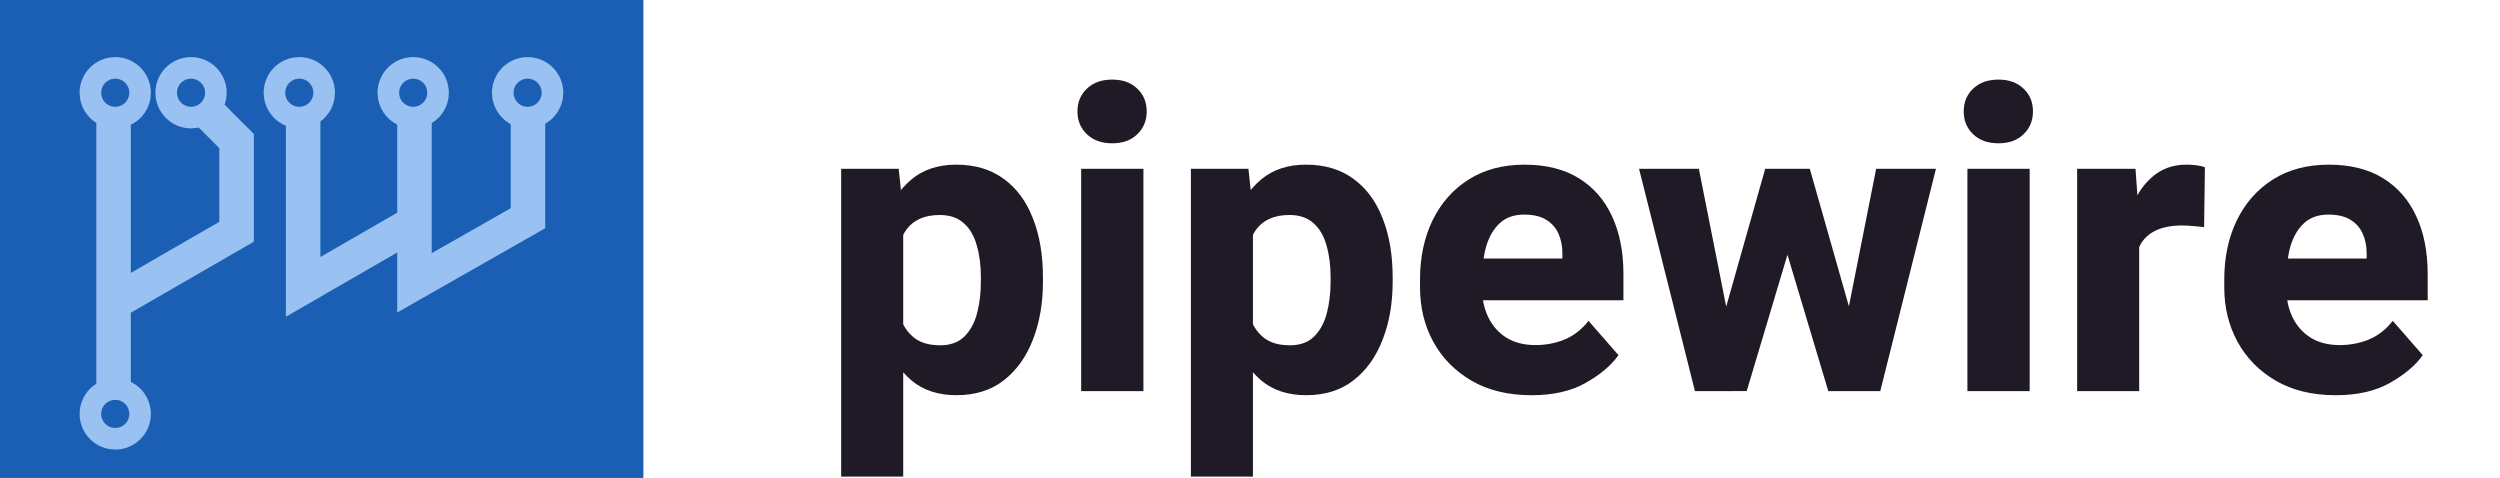
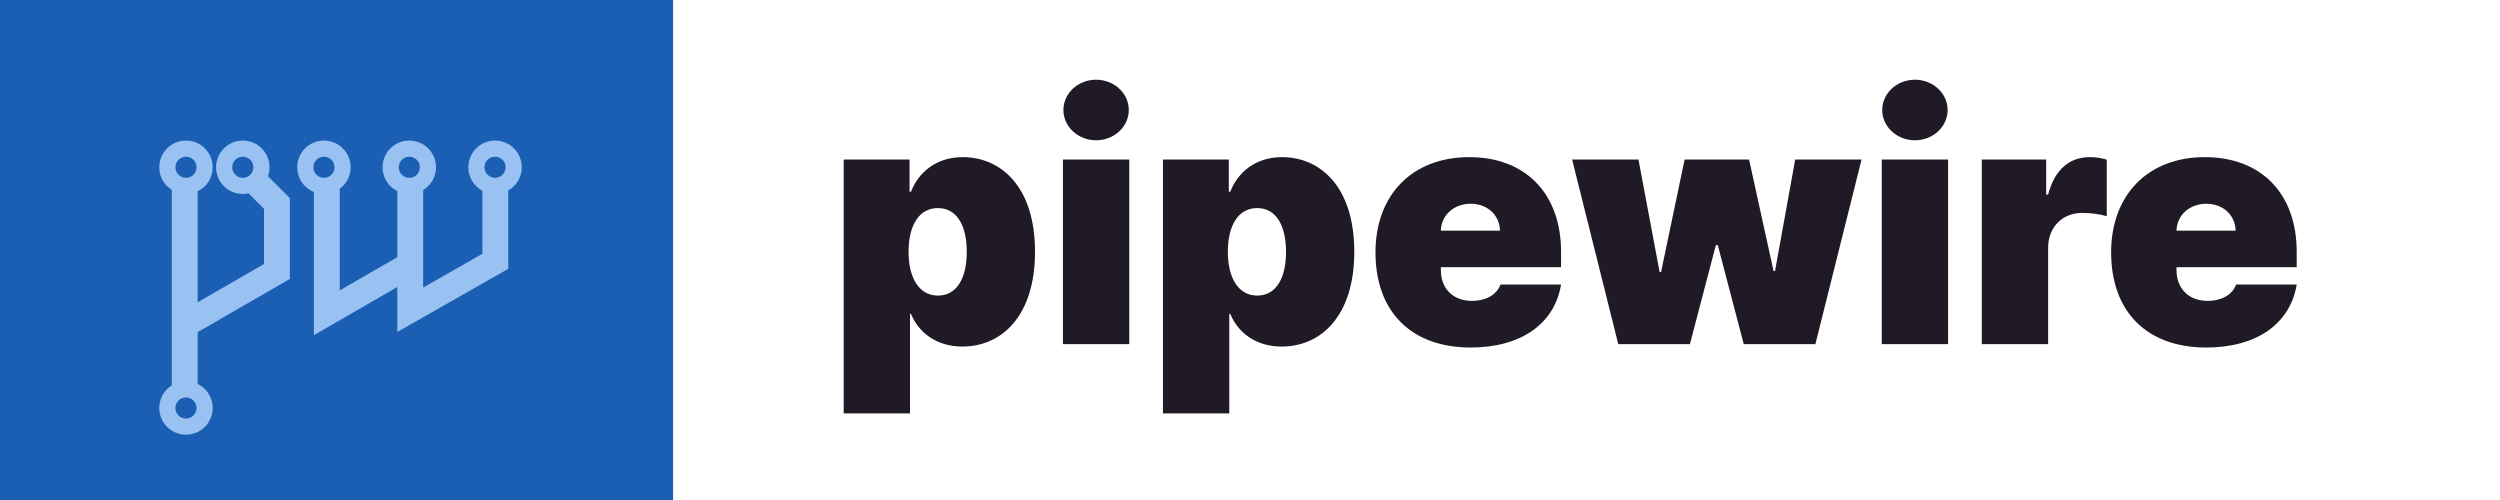
- <svg xmlns="http://www.w3.org/2000/svg" width="136" height="26" version="1.1" id="svg10">
+ <svg xmlns="http://www.w3.org/2000/svg" width="130" height="26" version="1.1" id="svg10">
  <defs id="defs14" />
-   <g aria-label="pipewire" id="text2501" style="font-weight:bold;font-size:22.893px;line-height:1.25;font-family:Heebo;-inkscape-font-specification:'Heebo, Bold';text-align:center;letter-spacing:0px;word-spacing:0px;text-anchor:middle;fill:#201a26;stroke-width:0.277">
-     <path d="M 49.135,25.926 H 45.759 V 9.181 h 3.13 l 0.246,2.325 z M 56.736,15.329 q 0,1.755 -0.548,3.152 -0.537,1.397 -1.587,2.213 -1.04,0.805 -2.571,0.805 -1.487,0 -2.448,-0.805 -0.95,-0.816 -1.476,-2.191 -0.525,-1.375 -0.76,-3.04 v -0.347 q 0.224,-1.777 0.749,-3.163 0.537,-1.397 1.487,-2.191 0.961,-0.805 2.437,-0.805 1.531,0 2.582,0.771 1.051,0.76 1.587,2.146 0.548,1.375 0.548,3.219 z m -3.376,-0.235 q 0,-0.984 -0.224,-1.744 -0.212,-0.771 -0.704,-1.207 -0.492,-0.447 -1.308,-0.447 -0.626,0 -1.073,0.201 -0.436,0.19 -0.727,0.57 -0.279,0.38 -0.425,0.939 -0.134,0.548 -0.156,1.274 v 1.23 q 0.045,0.827 0.279,1.476 0.246,0.648 0.76,1.028 0.514,0.369 1.364,0.369 0.827,0 1.308,-0.469 0.481,-0.469 0.693,-1.252 0.212,-0.794 0.212,-1.733 z" id="path15" />
-     <path d="M 62.202,21.276 H 58.815 V 9.181 h 3.387 z M 58.614,6.063 q 0,-0.76 0.514,-1.241 0.514,-0.492 1.375,-0.492 0.861,0 1.364,0.492 0.514,0.481 0.514,1.241 0,0.749 -0.514,1.241 -0.503,0.492 -1.364,0.492 -0.861,0 -1.375,-0.492 -0.514,-0.492 -0.514,-1.241 z" id="path17" />
-     <path d="M 68.16,25.926 H 64.785 V 9.181 h 3.13 l 0.246,2.325 z M 75.761,15.329 q 0,1.755 -0.548,3.152 -0.537,1.397 -1.587,2.213 -1.04,0.805 -2.571,0.805 -1.487,0 -2.448,-0.805 -0.95,-0.816 -1.476,-2.191 -0.525,-1.375 -0.76,-3.04 v -0.347 q 0.224,-1.777 0.749,-3.163 0.537,-1.397 1.487,-2.191 0.961,-0.805 2.437,-0.805 1.531,0 2.582,0.771 1.051,0.76 1.587,2.146 0.548,1.375 0.548,3.219 z m -3.376,-0.235 q 0,-0.984 -0.224,-1.744 -0.212,-0.771 -0.704,-1.207 -0.492,-0.447 -1.308,-0.447 -0.626,0 -1.073,0.201 -0.436,0.19 -0.727,0.57 -0.279,0.38 -0.425,0.939 -0.134,0.548 -0.156,1.274 v 1.23 q 0.045,0.827 0.279,1.476 0.246,0.648 0.76,1.028 0.514,0.369 1.364,0.369 0.827,0 1.308,-0.469 0.481,-0.469 0.693,-1.252 0.212,-0.794 0.212,-1.733 z" id="path19" />
-     <path d="m 83.318,21.5 q -1.911,0 -3.275,-0.794 -1.353,-0.794 -2.079,-2.124 -0.715,-1.33 -0.715,-2.94 v -0.436 q 0,-1.811 0.682,-3.219 0.693,-1.42 1.967,-2.224 1.274,-0.805 3.04,-0.805 1.755,0 2.951,0.738 1.196,0.738 1.811,2.079 0.615,1.33 0.615,3.13 v 1.431 H 78.668 V 14.066 h 6.327 v -0.268 q 0,-0.626 -0.224,-1.107 -0.224,-0.481 -0.682,-0.749 -0.447,-0.268 -1.174,-0.268 -0.827,0 -1.33,0.469 -0.503,0.469 -0.738,1.263 -0.224,0.794 -0.224,1.8 v 0.436 q 0,0.928 0.347,1.632 0.347,0.704 0.995,1.107 0.648,0.391 1.565,0.391 0.861,0 1.61,-0.313 0.749,-0.324 1.274,-1.006 l 1.632,1.867 q -0.57,0.816 -1.766,1.498 -1.185,0.682 -2.962,0.682 z" id="path21" />
-     <path d="m 96.027,9.181 h 2.124 l -0.648,3.789 -2.482,8.305 h -1.777 l 0.291,-3.286 z m -1.867,8.786 0.123,3.309 H 92.205 L 89.164,9.181 h 3.253 z m 7.903,-8.786 h 3.253 l -3.029,12.095 h -2.079 l 0.145,-3.465 z m -1.118,8.764 0.302,3.331 H 99.459 L 96.978,12.993 96.352,9.181 h 2.101 z" id="path23" />
-     <path d="m 110.414,21.276 h -3.387 V 9.181 h 3.387 z M 106.826,6.063 q 0,-0.76 0.514,-1.241 0.514,-0.492 1.375,-0.492 0.861,0 1.364,0.492 0.514,0.481 0.514,1.241 0,0.749 -0.514,1.241 -0.503,0.492 -1.364,0.492 -0.861,0 -1.375,-0.492 -0.514,-0.492 -0.514,-1.241 z" id="path25" />
-     <path d="m 116.372,21.276 h -3.376 V 9.181 h 3.175 l 0.201,2.783 z m 3.532,-8.92 q -0.246,-0.034 -0.581,-0.056 -0.335,-0.034 -0.604,-0.034 -0.883,0 -1.453,0.279 -0.57,0.268 -0.85,0.805 -0.279,0.537 -0.302,1.33 l -0.66,-0.291 q 0,-1.576 0.402,-2.806 0.402,-1.23 1.185,-1.923 0.782,-0.704 1.9,-0.704 0.257,0 0.537,0.034 0.291,0.034 0.469,0.112 z" id="path27" />
-     <path d="m 127.069,21.5 q -1.911,0 -3.275,-0.794 -1.353,-0.794 -2.079,-2.124 -0.715,-1.33 -0.715,-2.94 v -0.436 q 0,-1.811 0.682,-3.219 0.693,-1.42 1.967,-2.224 1.274,-0.805 3.04,-0.805 1.755,0 2.951,0.738 1.196,0.738 1.811,2.079 0.615,1.33 0.615,3.13 v 1.431 h -9.647 V 14.066 h 6.327 v -0.268 q 0,-0.626 -0.224,-1.107 -0.224,-0.481 -0.682,-0.749 -0.447,-0.268 -1.174,-0.268 -0.827,0 -1.33,0.469 -0.503,0.469 -0.738,1.263 -0.224,0.794 -0.224,1.8 v 0.436 q 0,0.928 0.347,1.632 0.347,0.704 0.995,1.107 0.648,0.391 1.565,0.391 0.861,0 1.61,-0.313 0.749,-0.324 1.274,-1.006 l 1.632,1.867 q -0.57,0.816 -1.766,1.498 -1.185,0.682 -2.962,0.682 z" id="path29" />
-   </g>
  <rect style="fill:#1a5fb4;fill-opacity:1;stroke:none;stop-color:#000000" id="rect5604" width="35" height="26" x="0" y="0" />
-   <g id="g905" transform="matrix(2.2813695e-4,0,0,2.2813701e-4,17.36633,13.77487)" style="fill:#99c1f1">
+   <g id="g905" transform="matrix(1.6344262e-4,0,0,1.6344267e-4,17.62134,14.9525)" style="fill:#99c1f1">
    <path id="pwlogo" d="m -48643.062,-46768.757 c -2253.211,0 -4416.886,896.109 -6010.147,2489.369 -1593.261,1593.261 -2489.367,3756.934 -2489.367,6010.146 0,2253.213 896.106,4416.886 2489.367,6010.146 455.029,455.028 960.45,845.756 1497.315,1182.43 v 62202.843 c -536.865,336.68 -1042.286,727.4 -1497.315,1182.43 -1593.261,1593.27 -2489.367,3756.94 -2489.367,6010.15 0,2253.21 896.106,4416.89 2489.367,6010.14 1593.261,1593.26 3756.936,2489.37 6010.147,2489.37 2253.211,0 4416.886,-896.11 6010.146,-2489.37 1593.261,-1593.25 2489.366,-3756.93 2489.366,-6010.14 0,-2253.21 -896.105,-4416.88 -2489.366,-6010.15 -674.305,-674.3 -1455.214,-1214.74 -2297.384,-1624.23 V 14192.22 L -15595.291,-2744.152 V -28449.938 l -6974.885,-6974.889 c 322.287,-906.041 501.247,-1865.022 501.247,-2844.415 0,-2253.212 -896.104,-4416.885 -2489.369,-6010.146 -1593.261,-1593.26 -3756.933,-2489.369 -6010.146,-2489.369 -2253.208,0 -4416.885,896.109 -6010.146,2489.369 -1593.261,1593.261 -2489.365,3756.934 -2489.365,6010.146 0,2253.213 896.104,4416.886 2489.365,6010.146 1593.261,1593.261 3756.938,2489.366 6010.146,2489.366 616.344,0 1224.738,-73.192 1817.828,-203.23 l 4929.73,4929.735 V -7493.146 L -44930.3,4694.229 V -30634.861 c 842.17,-409.491 1623.079,-949.929 2297.384,-1624.235 1593.261,-1593.26 2489.366,-3756.933 2489.366,-6010.146 0,-2253.212 -896.105,-4416.885 -2489.366,-6010.146 -1593.26,-1593.26 -3756.935,-2489.369 -6010.146,-2489.369 z m 43891.26,0 c -2253.212,0 -4416.885,896.109 -6010.146,2489.369 -1593.261,1593.261 -2489.369,3756.934 -2489.369,6010.146 0,2253.213 896.108,4416.886 2489.369,6010.146 811.151,811.151 1771.333,1438.493 2814.696,1862.004 V 15148.93 L 18594.75,-175.258 V 14136.79 L 53884.48,-5951.653 V -30886.289 c 657.64,-373.491 1271.55,-828.943 1815.41,-1372.807 1593.26,-1593.26 2489.37,-3756.933 2489.37,-6010.146 0,-2253.212 -896.11,-4416.885 -2489.37,-6010.146 -1593.27,-1593.26 -3756.94,-2489.369 -6010.15,-2489.369 -2253.21,0 -4416.89,896.109 -6010.14,2489.369 -1593.27,1593.261 -2489.37,3756.934 -2489.37,6010.146 0,2253.213 896.1,4416.886 2489.37,6010.146 589.35,589.352 1258.19,1081.489 1979.28,1470.005 v 20054.707 L 26820.34,-9.783 V -31018.026 c 573.62,-349.065 1112.92,-758.675 1595.32,-1241.07 1593.25,-1593.26 2489.36,-3756.933 2489.36,-6010.146 0,-2253.212 -896.11,-4416.885 -2489.36,-6010.146 -1593.27,-1593.26 -3756.94,-2489.369 -6010.15,-2489.369 -2253.22,0 -4416.088,896.109 -6009.338,2489.369 -1593.263,1593.261 -2490.174,3756.934 -2490.174,6010.146 0,2253.213 896.911,4416.886 2490.174,6010.146 648.23,648.235 1393.9,1173.604 2198.578,1577.645 V -9674.055 L 278.343,901.136 V -31419.665 c 345.232,-253.464 673.544,-532.974 980.001,-839.431 1593.261,-1593.26 2489.365,-3756.933 2489.365,-6010.146 0,-2253.212 -896.104,-4416.885 -2489.365,-6010.146 -1593.261,-1593.26 -3756.937,-2489.369 -6010.146,-2489.369 z m -43891.26,5140.997 c 891.709,0 1743.965,352.685 2374.498,983.218 630.533,630.533 984.017,1483.593 984.017,2375.3 0,891.708 -353.484,1743.962 -984.017,2374.499 -630.533,630.533 -1482.789,984.016 -2374.498,984.016 -891.709,0 -1743.964,-353.483 -2374.498,-984.016 -630.533,-630.537 -984.019,-1482.791 -984.019,-2374.499 0,-891.707 353.486,-1744.767 984.019,-2375.3 630.534,-630.533 1482.789,-983.218 2374.498,-983.218 z m 18074.618,0 c 891.712,0 1743.966,352.685 2374.499,983.218 630.533,630.533 984.02,1483.593 984.02,2375.3 0,891.708 -353.487,1743.962 -984.02,2374.499 -630.533,630.533 -1482.787,984.016 -2374.499,984.016 -891.708,0 -1743.962,-353.483 -2374.495,-984.016 -630.533,-630.537 -984.019,-1482.791 -984.019,-2374.499 0,-891.707 353.486,-1744.767 984.019,-2375.3 630.533,-630.533 1482.787,-983.218 2374.495,-983.218 z m 25816.642,0 c 891.708,0 1743.962,352.685 2374.499,983.218 630.533,630.533 984.016,1483.593 984.016,2375.3 0,891.708 -353.483,1743.962 -984.016,2374.499 -630.537,630.533 -1482.791,984.016 -2374.499,984.016 -891.712,0 -1743.966,-353.483 -2374.499,-984.016 -630.533,-630.537 -984.019,-1482.791 -984.019,-2374.499 0,-891.707 353.486,-1744.767 984.019,-2375.3 630.533,-630.533 1482.787,-983.218 2374.499,-983.218 z m 27157.312,0 c 891.71,0 1744.77,352.685 2375.3,983.218 630.54,630.533 983.22,1483.593 983.22,2375.3 0,891.708 -352.68,1743.962 -983.22,2374.499 -630.53,630.533 -1483.59,984.016 -2375.3,984.016 -891.71,0 -1743.96,-353.483 -2374.5,-984.016 -630.53,-630.537 -984.02,-1482.791 -984.02,-2374.499 0,-891.707 353.49,-1744.767 984.02,-2375.3 630.54,-630.533 1482.79,-983.218 2374.5,-983.218 z m 27284.23,0 c 891.71,0 1744.77,352.685 2375.3,983.218 630.54,630.533 983.22,1483.593 983.22,2375.3 0,891.708 -352.68,1743.962 -983.22,2374.499 -630.53,630.533 -1483.59,984.016 -2375.3,984.016 -891.7,0 -1743.96,-353.483 -2374.5,-984.016 -630.53,-630.537 -984.01,-1482.791 -984.01,-2374.499 0,-891.707 353.48,-1744.767 984.01,-2375.3 630.54,-630.533 1482.8,-983.218 2374.5,-983.218 z m -98332.802,76587.997 c 891.709,0 1743.965,353.49 2374.498,984.02 630.533,630.53 984.017,1482.79 984.017,2374.5 0,891.7 -353.484,1743.96 -984.017,2374.5 -630.533,630.53 -1482.789,984.01 -2374.498,984.01 -891.709,0 -1743.964,-353.48 -2374.498,-984.01 -630.533,-630.54 -984.019,-1482.8 -984.019,-2374.5 0,-891.71 353.486,-1743.97 984.019,-2374.5 630.534,-630.53 1482.789,-984.02 2374.498,-984.02 z" style="color:#000000;font-style:normal;font-variant:normal;font-weight:normal;font-stretch:normal;font-size:medium;line-height:normal;font-family:sans-serif;font-variant-ligatures:normal;font-variant-position:normal;font-variant-caps:normal;font-variant-numeric:normal;font-variant-alternates:normal;font-variant-east-asian:normal;font-feature-settings:normal;text-indent:0;text-align:start;text-decoration:none;text-decoration-line:none;text-decoration-style:solid;text-decoration-color:#000000;letter-spacing:normal;word-spacing:normal;text-transform:none;writing-mode:lr-tb;direction:ltr;text-orientation:mixed;dominant-baseline:auto;baseline-shift:baseline;text-anchor:start;white-space:normal;shape-padding:0;clip-rule:nonzero;display:inline;overflow:visible;visibility:visible;opacity:1;isolation:auto;mix-blend-mode:normal;color-interpolation:sRGB;color-interpolation-filters:linearRGB;solid-color:#000000;solid-opacity:1;vector-effect:none;fill:#99c1f1;fill-opacity:1;fill-rule:nonzero;stroke:none;stroke-width:5141;stroke-linecap:butt;stroke-linejoin:miter;stroke-miterlimit:4;stroke-dasharray:none;stroke-dashoffset:0;stroke-opacity:1;color-rendering:auto;image-rendering:auto;shape-rendering:auto;text-rendering:auto;enable-background:accumulate" />
  </g>
-   <text xml:space="preserve" style="font-style:normal;font-variant:normal;font-weight:bold;font-stretch:normal;font-size:22.893px;line-height:1.25;font-family:Heebo;-inkscape-font-specification:'Heebo, Bold';font-variant-ligatures:normal;font-variant-caps:normal;font-variant-numeric:normal;font-variant-east-asian:normal;text-align:center;letter-spacing:0px;word-spacing:0px;text-anchor:middle;fill:#201a26;fill-opacity:1;stroke-width:0.277" x="88.588" y="-38.724" id="text13">
-     <tspan id="tspan11" x="88.588" y="-38.724" style="fill:#201a26;fill-opacity:1;stroke-width:0.277">pipewire</tspan>
+   <text xml:space="preserve" style="font-style:normal;font-variant:normal;font-weight:900;font-stretch:normal;font-size:22.893px;line-height:1.25;font-family:Inter;-inkscape-font-specification:'Inter, Heavy';font-variant-ligatures:normal;font-variant-caps:normal;font-variant-numeric:normal;font-variant-east-asian:normal;text-align:center;letter-spacing:0px;word-spacing:0px;text-anchor:middle;fill:#201a26;fill-opacity:1;stroke-width:0.277" x="88.588" y="-38.724" id="text13">
+     <tspan id="tspan11" x="88.588" y="-38.724" style="font-style:normal;font-variant:normal;font-weight:900;font-stretch:normal;font-size:22.893px;font-family:Inter;-inkscape-font-specification:'Inter, Heavy';font-variant-ligatures:normal;font-variant-caps:normal;font-variant-numeric:normal;font-variant-east-asian:normal;fill:#201a26;fill-opacity:1;stroke-width:0.277">pipewire</tspan>
  </text>
+   <g aria-label="pipewire" id="text58" style="font-weight:900;font-size:17.602px;line-height:1.25;font-family:Inter;-inkscape-font-specification:'Inter, Heavy';text-align:center;letter-spacing:0px;word-spacing:0px;text-anchor:middle;fill:#201a26;stroke-width:0.213">
+     <path d="m 43.871,21.496 h 3.45 v -5.175 h 0.05 c 0.4,0.975 1.325,1.7 2.675,1.7 2.05,0 3.775,-1.6 3.775,-4.925 0,-3.475 -1.85,-4.925 -3.75,-4.925 -1.425,0 -2.325,0.825 -2.7,1.8 h -0.075 V 8.295 h -3.425 z m 3.375,-8.401 c 0,-1.425 0.575,-2.275 1.525,-2.275 0.95,0 1.5,0.85 1.5,2.275 0,1.425 -0.55,2.275 -1.5,2.275 -0.95,0 -1.525,-0.875 -1.525,-2.275 z" id="path26" />
+     <path d="m 55.272,17.896 h 3.45 V 8.295 H 55.272 Z M 56.997,7.295 c 0.938,0 1.7,-0.706 1.7,-1.575 0,-0.869 -0.763,-1.575 -1.7,-1.575 -0.938,0 -1.7,0.706 -1.7,1.575 0,0.869 0.763,1.575 1.7,1.575 z" id="path28" />
+     <path d="m 60.473,21.496 h 3.45 v -5.175 h 0.05 c 0.4,0.975 1.325,1.7 2.675,1.7 2.05,0 3.775,-1.6 3.775,-4.925 0,-3.475 -1.85,-4.925 -3.75,-4.925 -1.425,0 -2.325,0.825 -2.7,1.8 h -0.075 V 8.295 h -3.425 z m 3.375,-8.401 c 0,-1.425 0.575,-2.275 1.525,-2.275 0.95,0 1.5,0.85 1.5,2.275 0,1.425 -0.55,2.275 -1.5,2.275 -0.95,0 -1.525,-0.875 -1.525,-2.275 z" id="path30" />
+     <path d="m 76.474,18.071 c 2.663,0 4.375,-1.275 4.7,-3.275 h -3.15 c -0.2,0.544 -0.769,0.85 -1.475,0.85 -1.025,0 -1.625,-0.675 -1.625,-1.6 v -0.15 h 6.251 v -0.8 c 0,-3.057 -1.875,-4.925 -4.775,-4.925 -2.975,0 -4.875,1.975 -4.875,4.95 0,3.107 1.875,4.95 4.95,4.95 z m -1.55,-6.076 c 0.019,-0.831 0.706,-1.4 1.55,-1.4 0.856,0 1.506,0.575 1.525,1.4 z" id="path32" />
+     <path d="m 84.15,17.896 h 3.725 l 1.35,-5.15 h 0.1 l 1.35,5.15 h 3.725 L 96.801,8.295 H 93.351 L 92.301,14.096 H 92.226 L 90.951,8.295 H 87.6 l -1.225,5.851 h -0.075 l -1.1,-5.851 h -3.45 z" id="path34" />
+     <path d="m 97.851,17.896 h 3.45 V 8.295 H 97.851 Z M 99.576,7.295 c 0.938,0 1.7,-0.706 1.7,-1.575 0,-0.869 -0.763,-1.575 -1.7,-1.575 -0.938,0 -1.7,0.706 -1.7,1.575 0,0.869 0.763,1.575 1.7,1.575 z" id="path36" />
+     <path d="m 103.052,17.896 h 3.45 v -5 c 0,-1.1 0.756,-1.825 1.775,-1.825 0.356,0 0.931,0.056 1.275,0.175 V 8.301 c -0.275,-0.081 -0.575,-0.131 -0.875,-0.131 -1.025,0 -1.825,0.6 -2.175,1.95 H 106.402 V 8.295 h -3.35 z" id="path38" />
+     <path d="m 114.728,18.071 c 2.663,0 4.375,-1.275 4.7,-3.275 h -3.15 c -0.2,0.544 -0.769,0.85 -1.475,0.85 -1.025,0 -1.625,-0.675 -1.625,-1.6 v -0.15 h 6.251 v -0.8 c 0,-3.057 -1.875,-4.925 -4.775,-4.925 -2.975,0 -4.875,1.975 -4.875,4.95 0,3.107 1.875,4.95 4.95,4.95 z m -1.55,-6.076 c 0.019,-0.831 0.706,-1.4 1.55,-1.4 0.856,0 1.506,0.575 1.525,1.4 z" id="path40" />
+   </g>
</svg>
